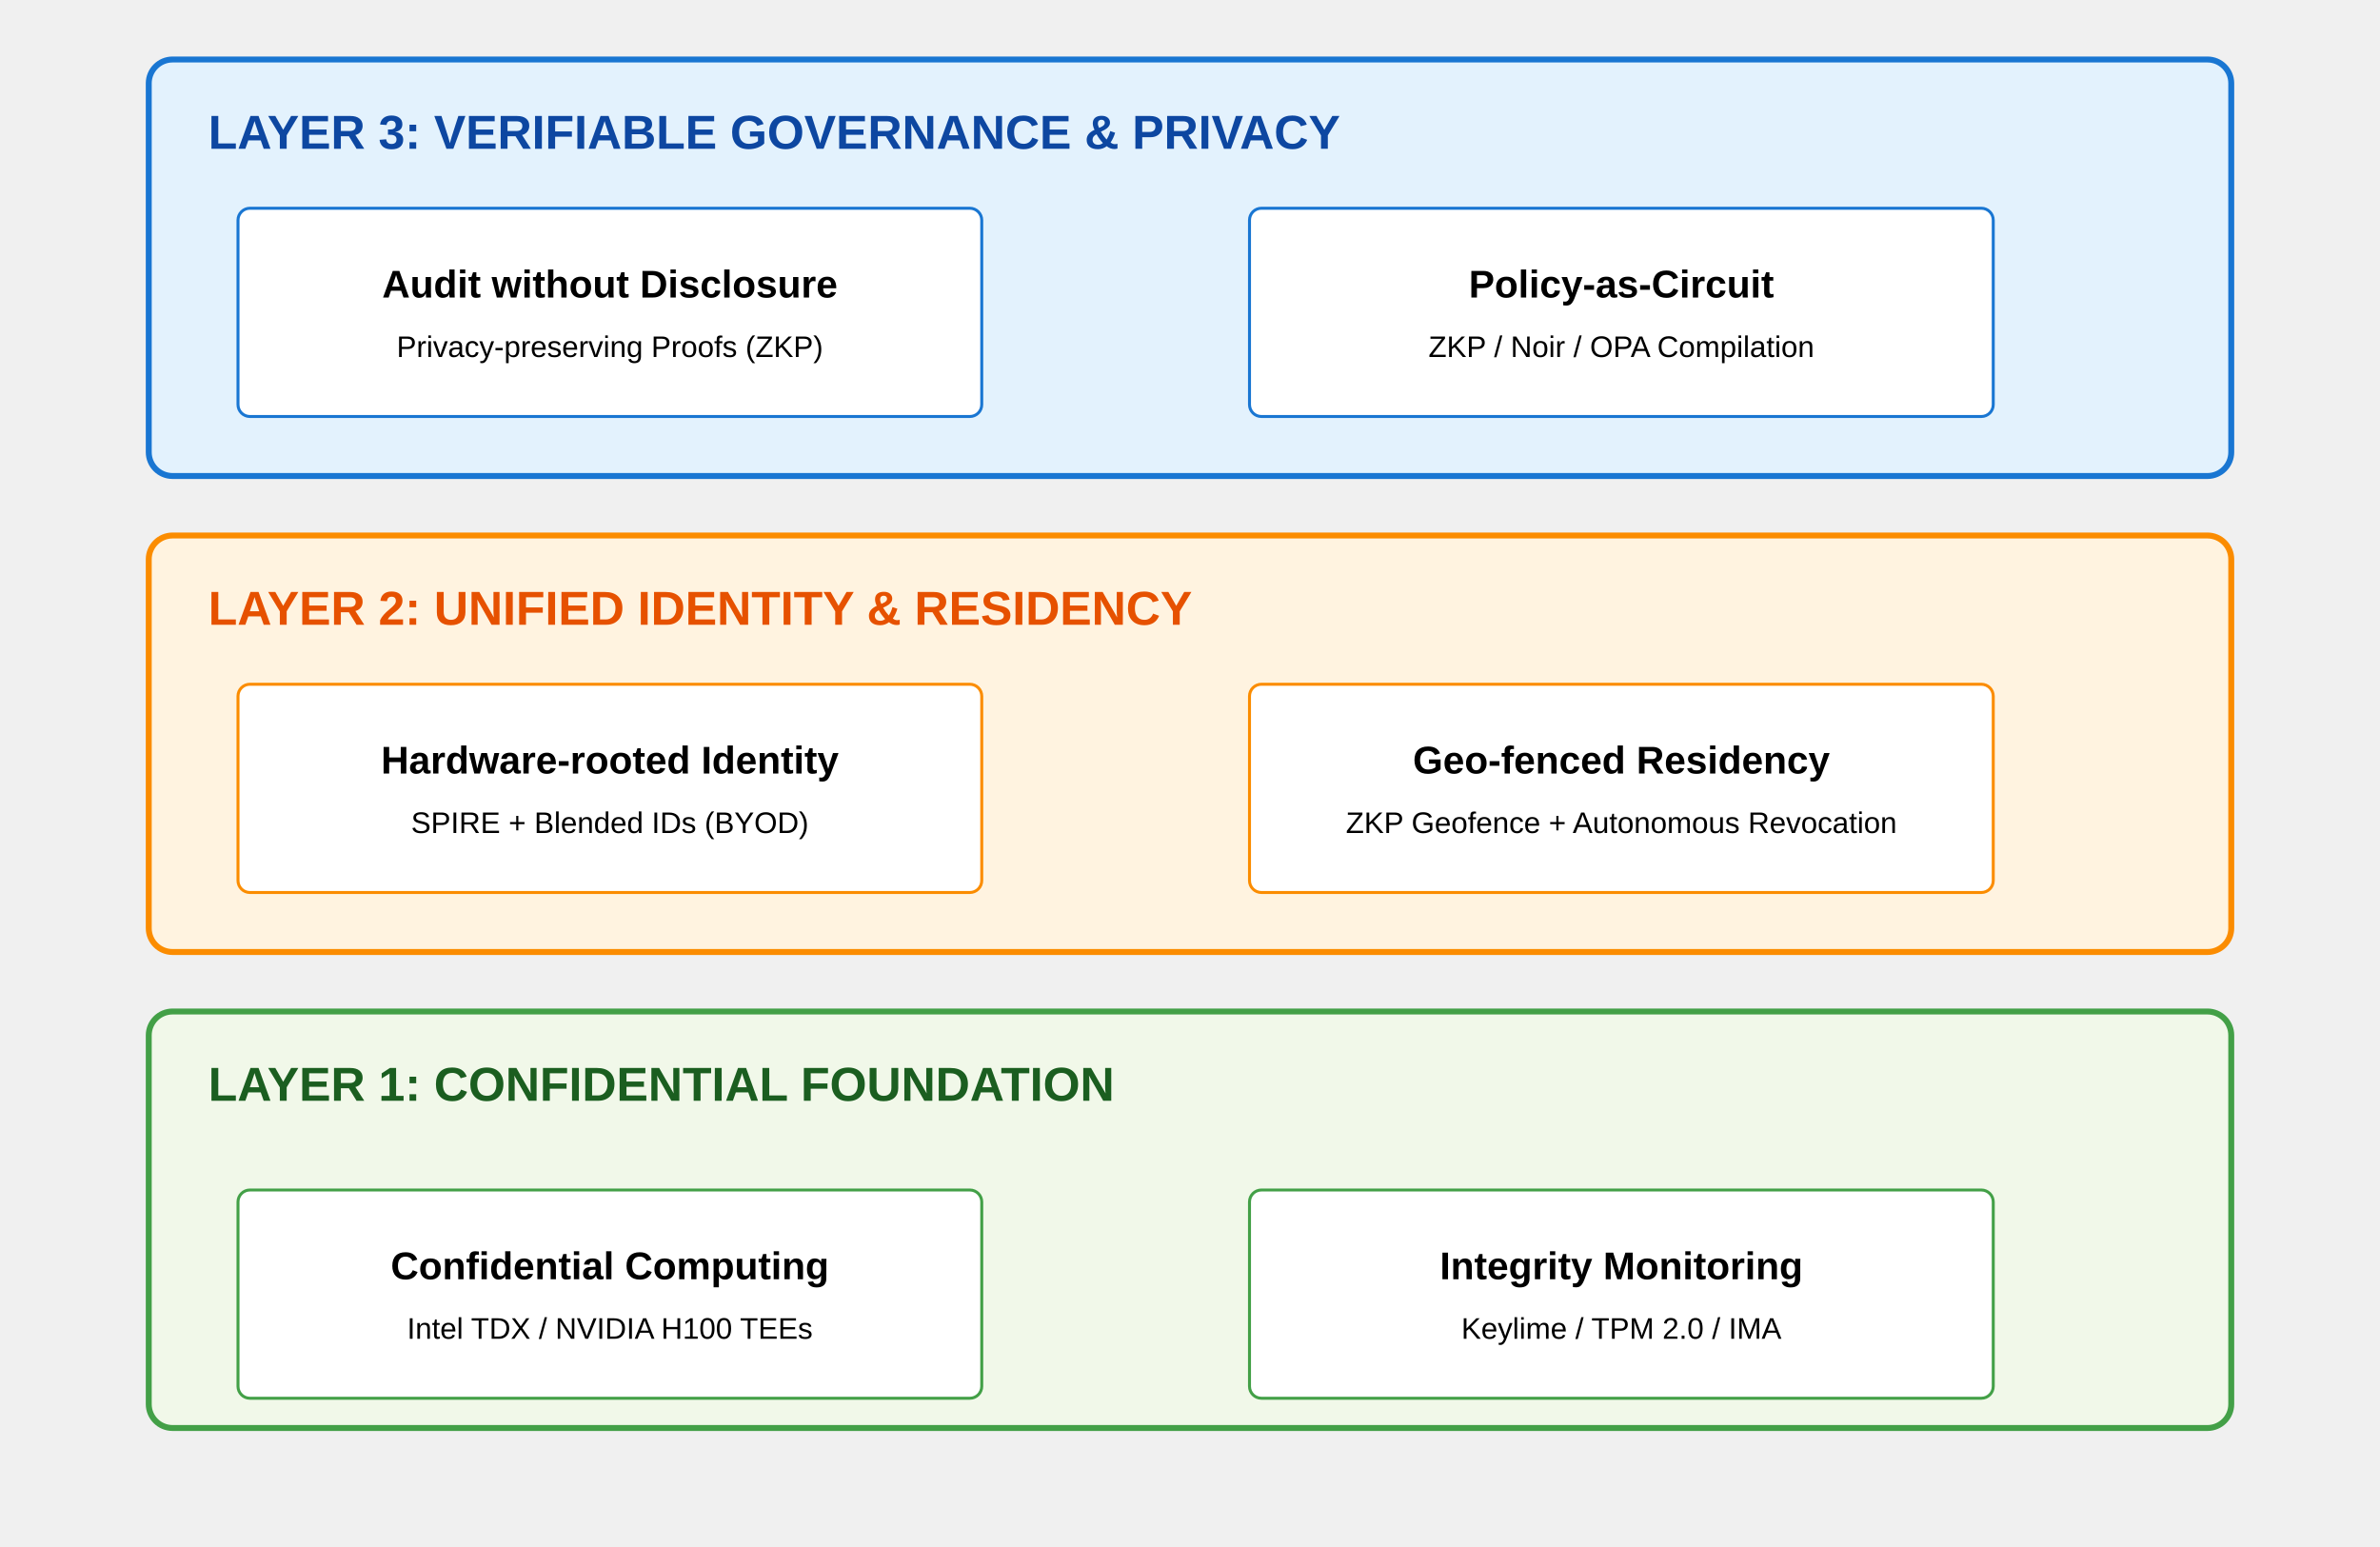
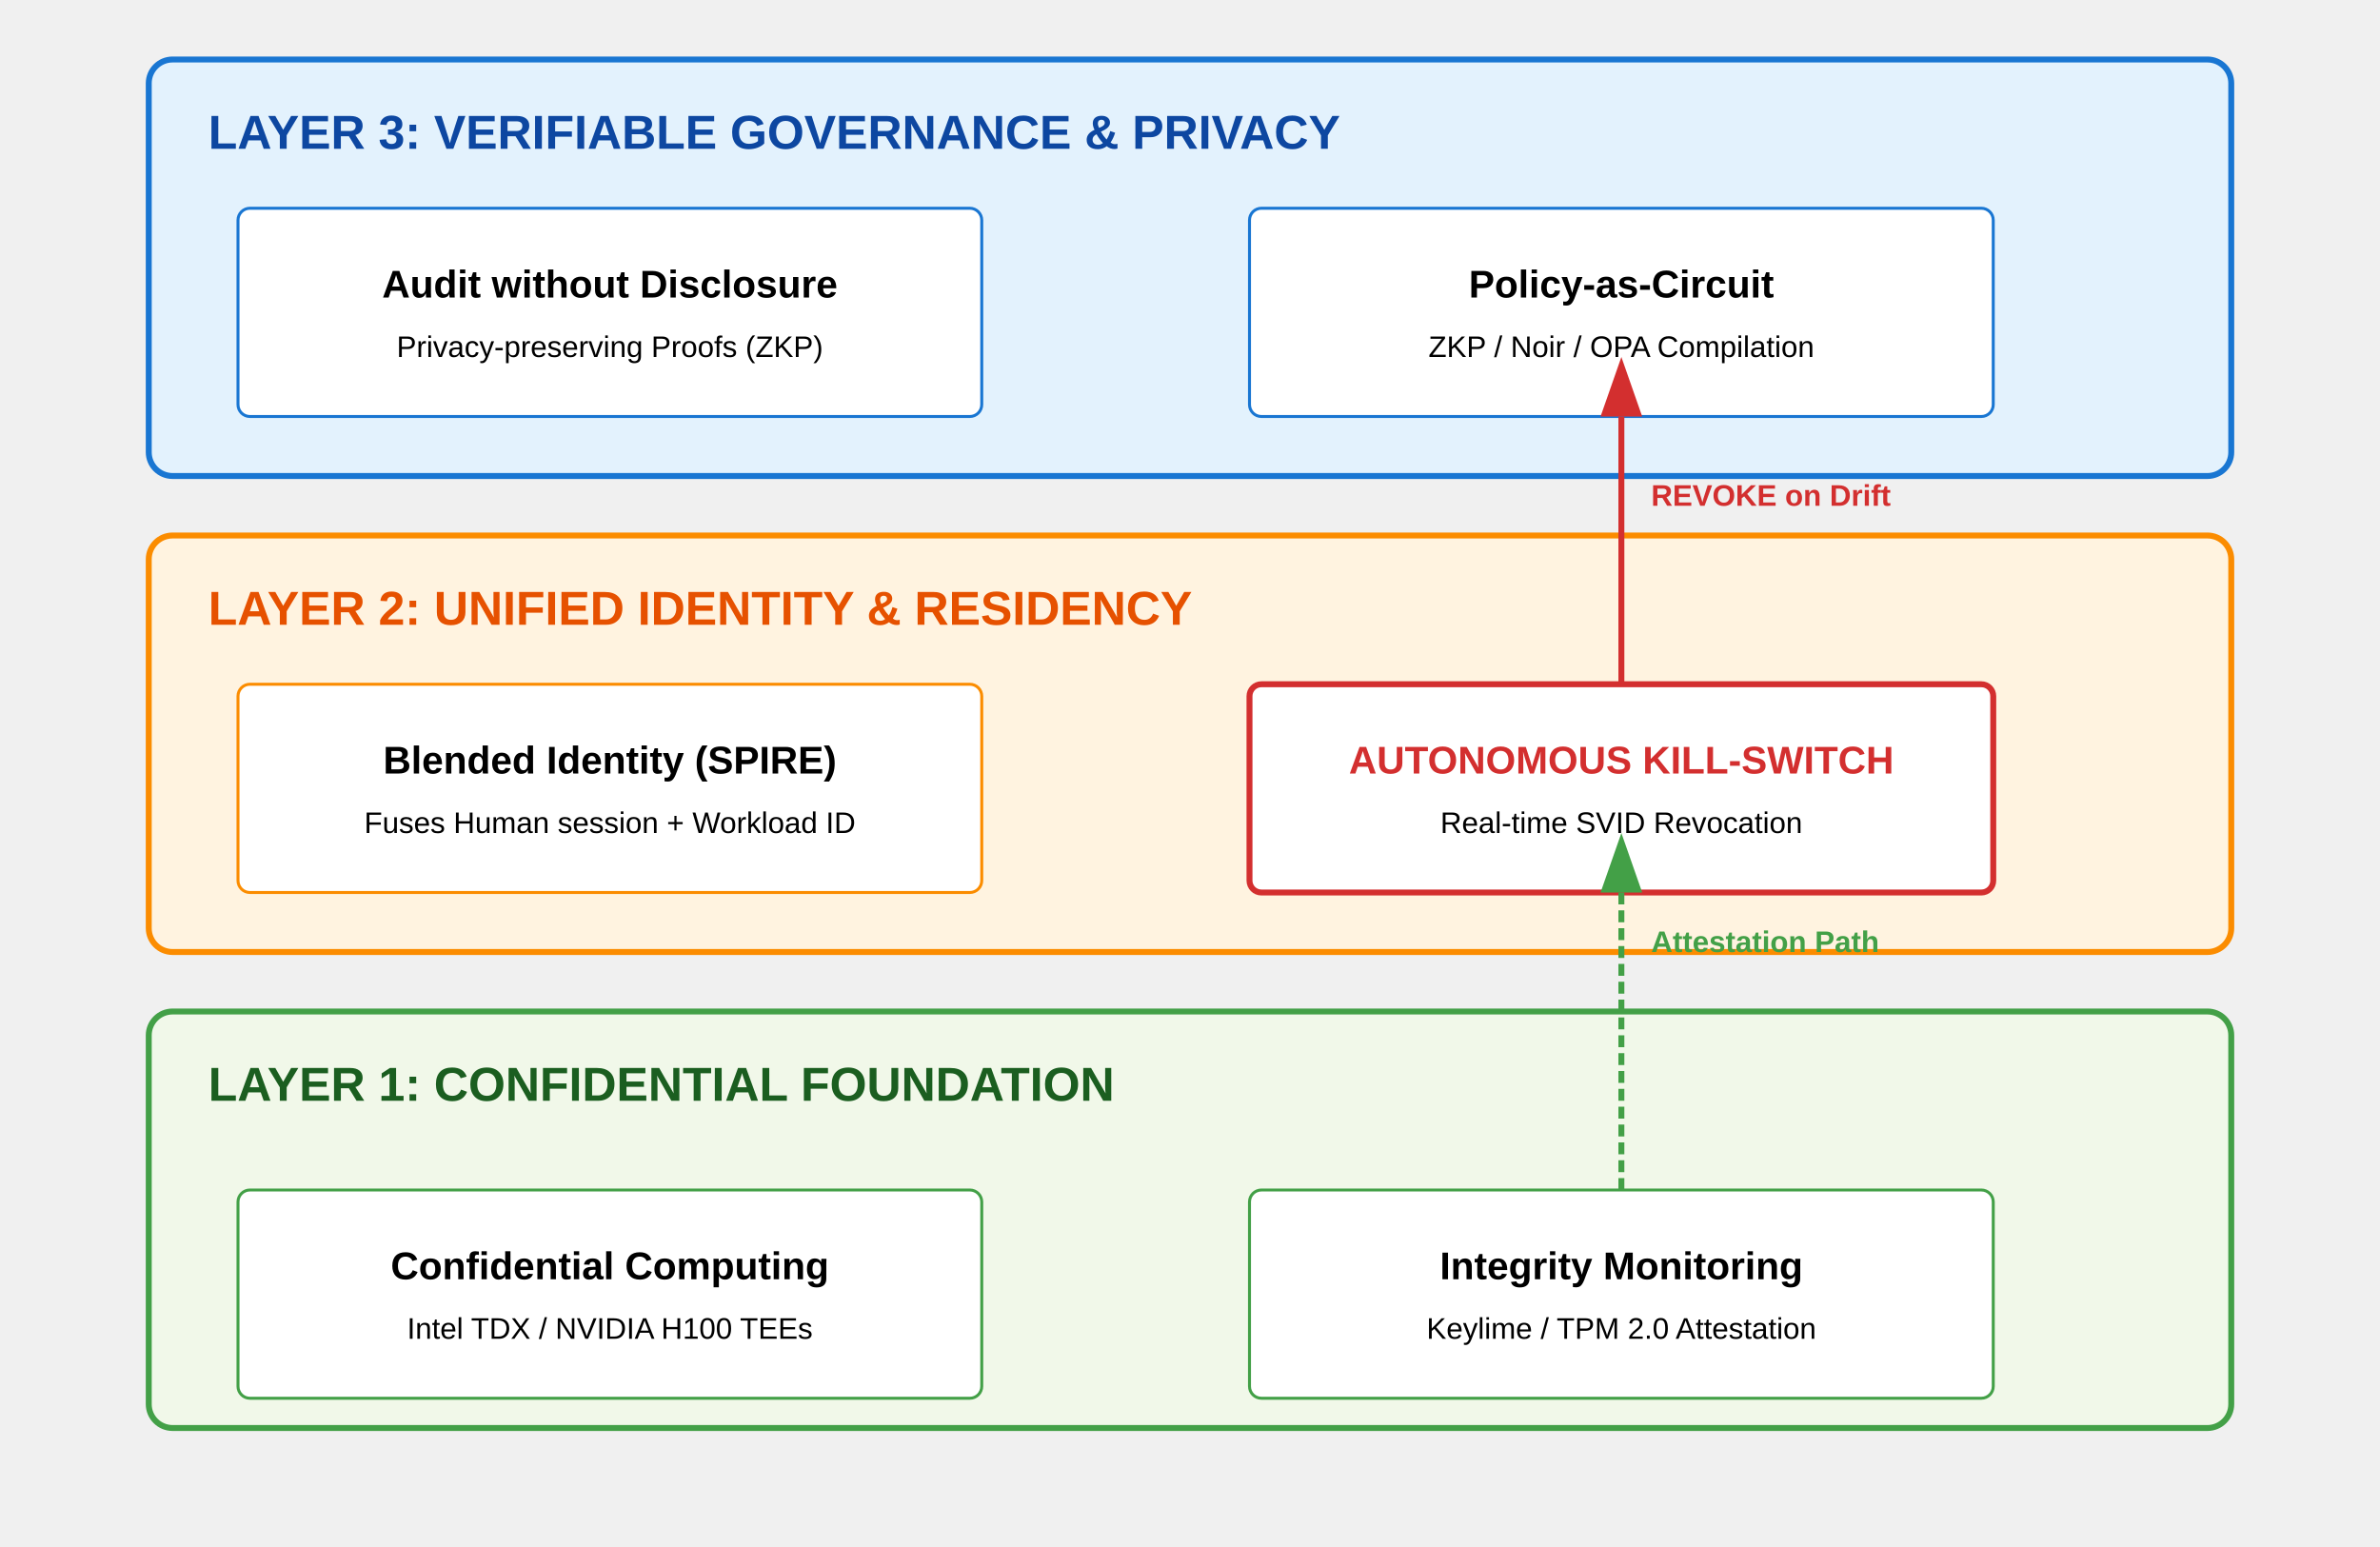
<svg xmlns="http://www.w3.org/2000/svg" width="800" height="520" viewBox="0 0 800 520">
  <rect x="50" y="20" width="700" height="140" rx="8" fill="#E3F2FD" stroke="#1976D2" stroke-width="2" />
  <text x="70" y="50" font-family="Arial" font-size="16" font-weight="bold" fill="#0D47A1">LAYER 3: VERIFIABLE GOVERNANCE &amp; PRIVACY</text>
  <g transform="translate(80, 70)">
    <rect width="250" height="70" rx="4" fill="#fff" stroke="#1976D2" />
    <text x="125" y="30" font-family="Arial" font-size="13" font-weight="bold" text-anchor="middle">Audit without Disclosure</text>
    <text x="125" y="50" font-family="Arial" font-size="10" text-anchor="middle">Privacy-preserving Proofs (ZKP)</text>
  </g>
  <g transform="translate(420, 70)">
    <rect width="250" height="70" rx="4" fill="#fff" stroke="#1976D2" />
    <text x="125" y="30" font-family="Arial" font-size="13" font-weight="bold" text-anchor="middle">Policy-as-Circuit</text>
    <text x="125" y="50" font-family="Arial" font-size="10" text-anchor="middle">ZKP / Noir / OPA Compilation</text>
  </g>
  <rect x="50" y="180" width="700" height="140" rx="8" fill="#FFF3E0" stroke="#FB8C00" stroke-width="2" />
  <text x="70" y="210" font-family="Arial" font-size="16" font-weight="bold" fill="#E65100">LAYER 2: UNIFIED IDENTITY &amp; RESIDENCY</text>
  <g transform="translate(80, 230)">
    <rect width="250" height="70" rx="4" fill="#fff" stroke="#FB8C00" />
-     <text x="125" y="30" font-family="Arial" font-size="13" font-weight="bold" text-anchor="middle">Hardware-rooted Identity</text>
-     <text x="125" y="50" font-family="Arial" font-size="10" text-anchor="middle">SPIRE + Blended IDs (BYOD)</text>
+     <text x="125" y="30" font-family="Arial" font-size="13" font-weight="bold" text-anchor="middle">Blended Identity (SPIRE)</text>
+     <text x="125" y="50" font-family="Arial" font-size="10" text-anchor="middle">Fuses Human session + Workload ID</text>
  </g>
-   <g transform="translate(420, 230)">
-     <rect width="250" height="70" rx="4" fill="#fff" stroke="#FB8C00" />
-     <text x="125" y="30" font-family="Arial" font-size="13" font-weight="bold" text-anchor="middle">Geo-fenced Residency</text>
-     <text x="125" y="50" font-family="Arial" font-size="10" text-anchor="middle">ZKP Geofence + Autonomous Revocation</text>
+   <g transform="translate(420, 230)" id="kill-switch-node">
+     <rect width="250" height="70" rx="4" fill="#fff" stroke="#D32F2F" stroke-width="2" />
+     <text x="125" y="30" font-family="Arial" font-size="13" font-weight="bold" text-anchor="middle" fill="#D32F2F">AUTONOMOUS KILL-SWITCH</text>
+     <text x="125" y="50" font-family="Arial" font-size="10" text-anchor="middle">Real-time SVID Revocation</text>
  </g>
  <rect x="50" y="340" width="700" height="140" rx="8" fill="#F1F8E9" stroke="#43A047" stroke-width="2" />
  <text x="70" y="370" font-family="Arial" font-size="16" font-weight="bold" fill="#1B5E20">LAYER 1: CONFIDENTIAL FOUNDATION</text>
  <g transform="translate(80, 400)">
    <rect width="250" height="70" rx="4" fill="#fff" stroke="#43A047" />
    <text x="125" y="30" font-family="Arial" font-size="13" font-weight="bold" text-anchor="middle">Confidential Computing</text>
    <text x="125" y="50" font-family="Arial" font-size="10" text-anchor="middle">Intel TDX / NVIDIA H100 TEEs</text>
  </g>
  <g transform="translate(420, 400)">
    <rect width="250" height="70" rx="4" fill="#fff" stroke="#43A047" />
    <text x="125" y="30" font-family="Arial" font-size="13" font-weight="bold" text-anchor="middle">Integrity Monitoring</text>
-     <text x="125" y="50" font-family="Arial" font-size="10" text-anchor="middle">Keylime / TPM 2.0 / IMA</text>
+     <text x="125" y="50" font-family="Arial" font-size="10" text-anchor="middle">Keylime / TPM 2.0 Attestation</text>
  </g>
+   <path d="M 545 400 L 545 300" stroke="#43A047" stroke-width="2" stroke-dasharray="4,2" fill="none" marker-end="url(#arrowhead-green)" />
+   <path d="M 545 230 L 545 140" stroke="#D32F2F" stroke-width="2" marker-end="url(#arrowhead-red)" />
+   <text x="555" y="170" font-family="Arial" font-size="10" fill="#D32F2F" font-weight="bold">REVOKE on Drift</text>
+   <text x="555" y="320" font-family="Arial" font-size="10" fill="#43A047" font-weight="bold">Attestation Path</text>
+   <defs>
+     <marker id="arrowhead-green" markerWidth="10" markerHeight="7" refX="0" refY="3.5" orient="auto">
+       <polygon points="0 0, 10 3.5, 0 7" fill="#43A047" />
+     </marker>
+     <marker id="arrowhead-red" markerWidth="10" markerHeight="7" refX="0" refY="3.5" orient="auto">
+       <polygon points="10 3.5, 0 0, 0 7" fill="#D32F2F" />
+     </marker>
+   </defs>
</svg>
